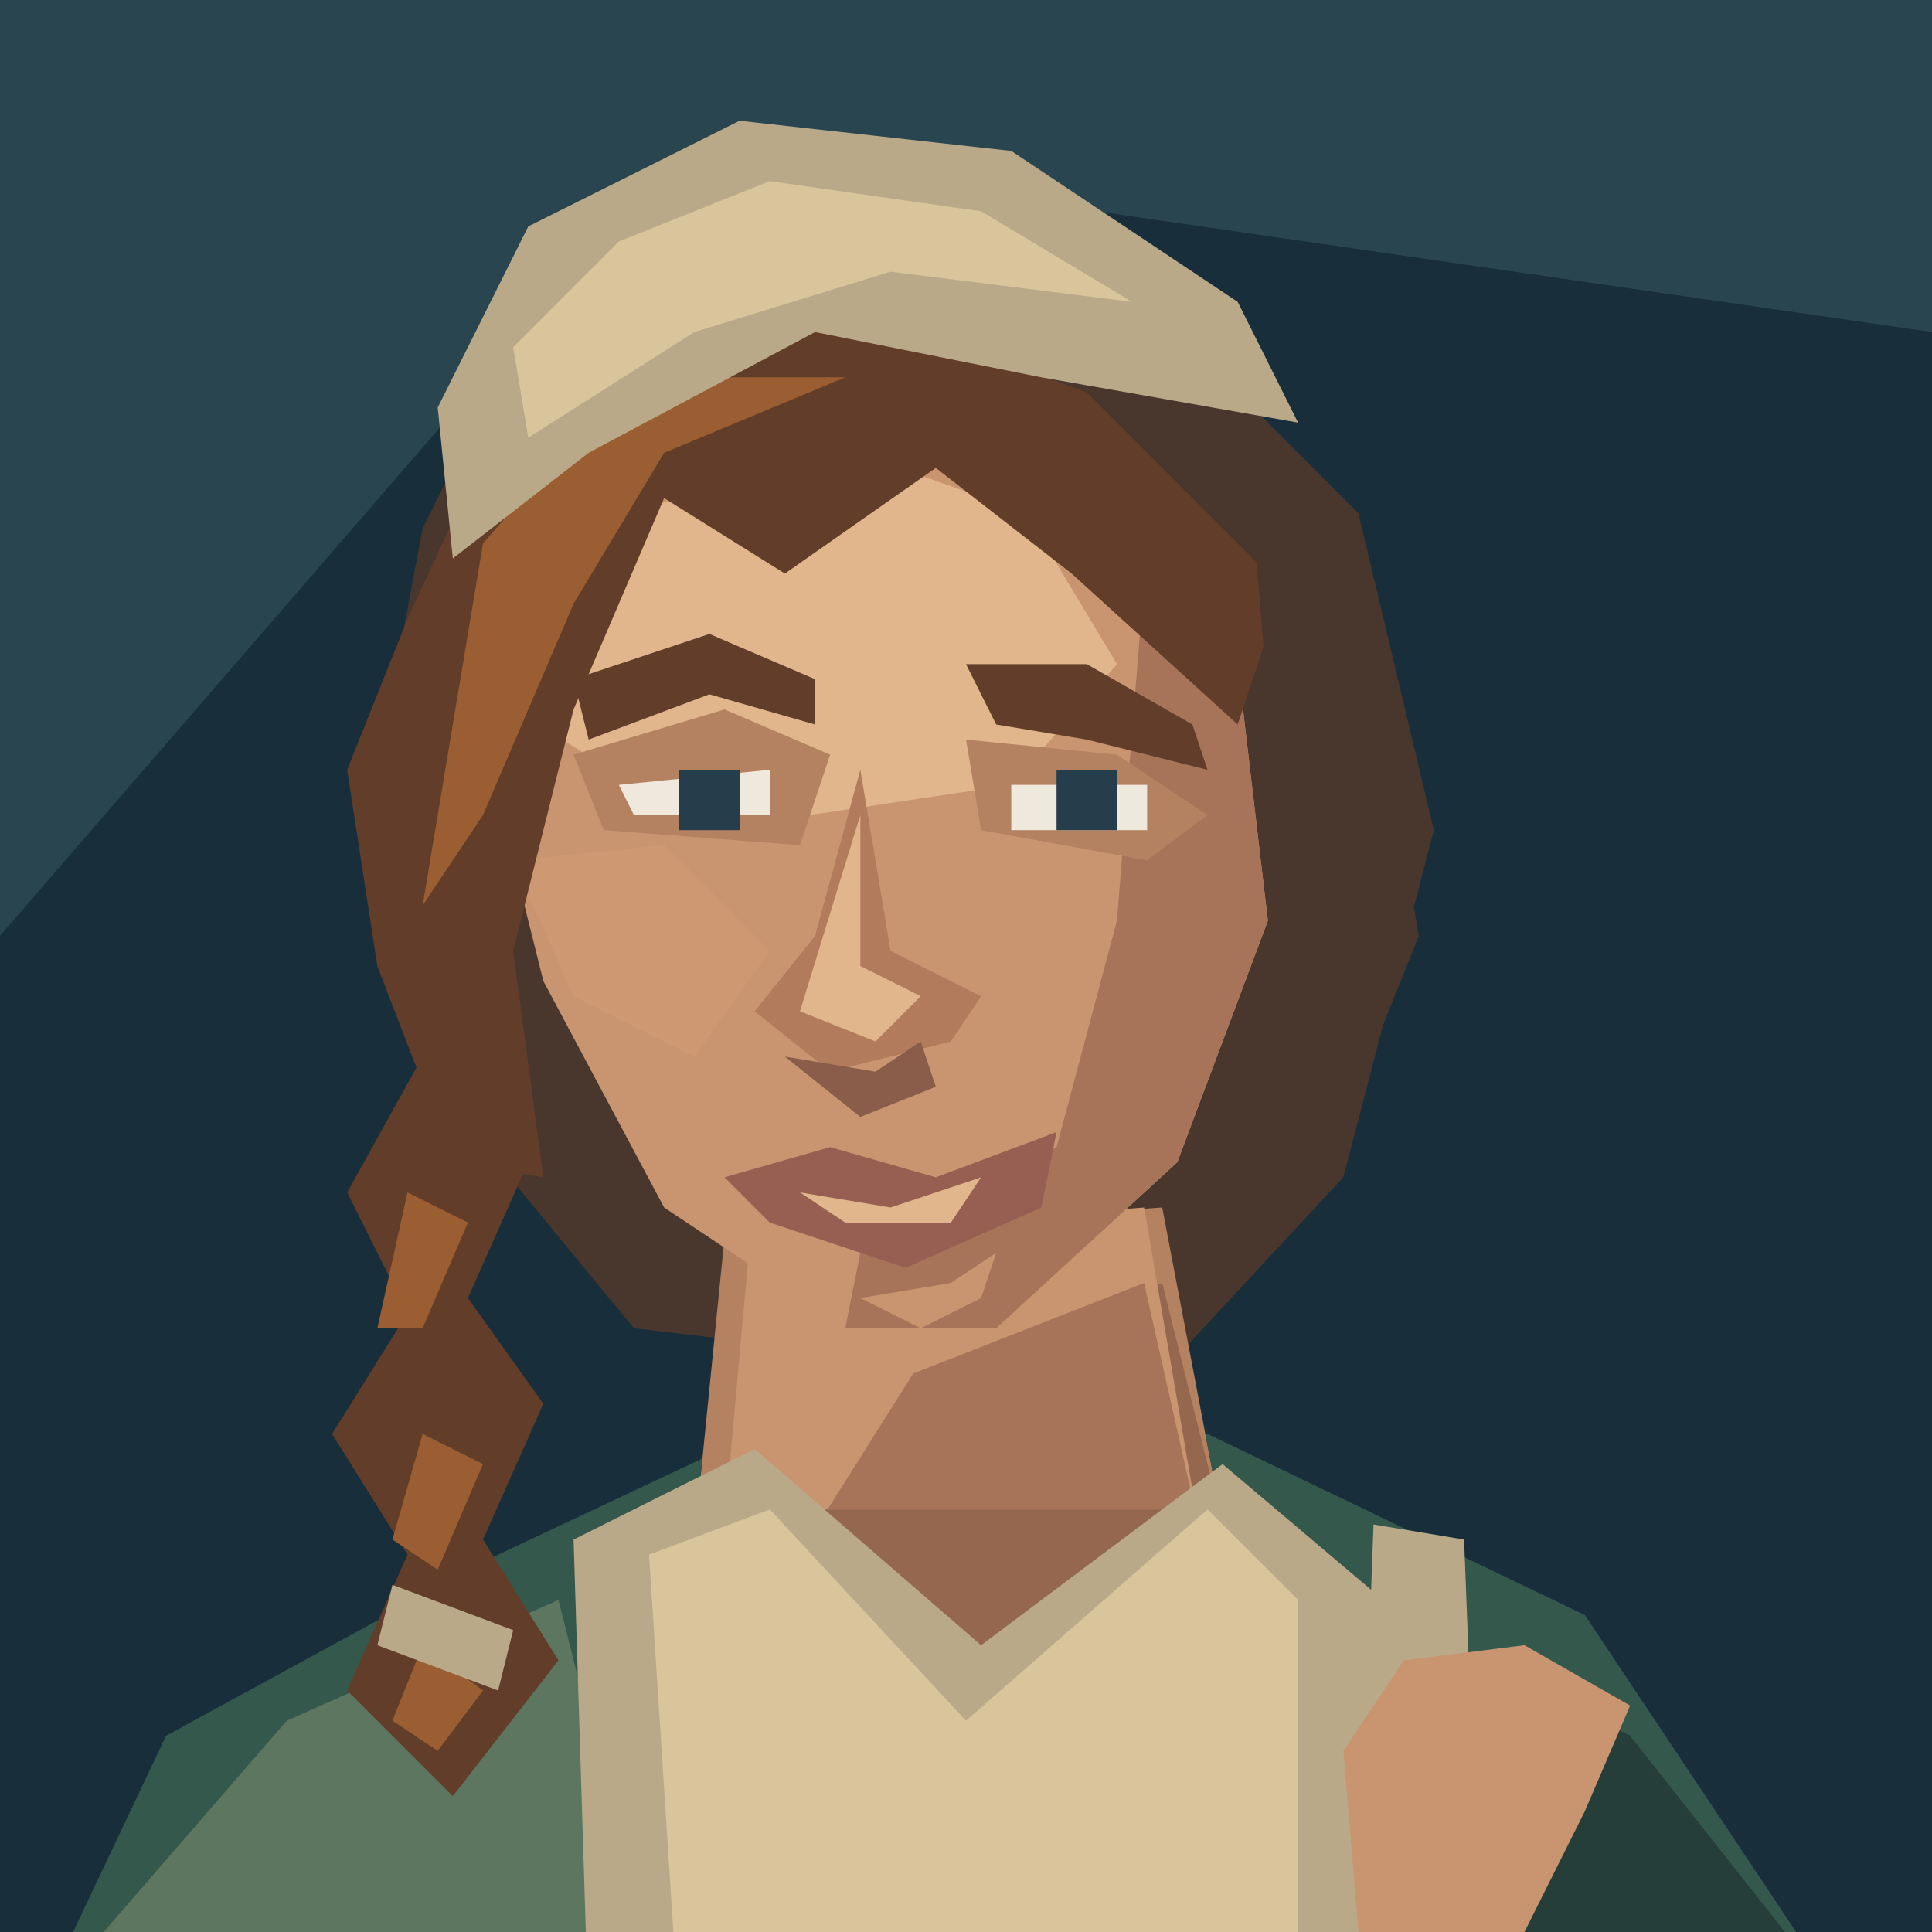
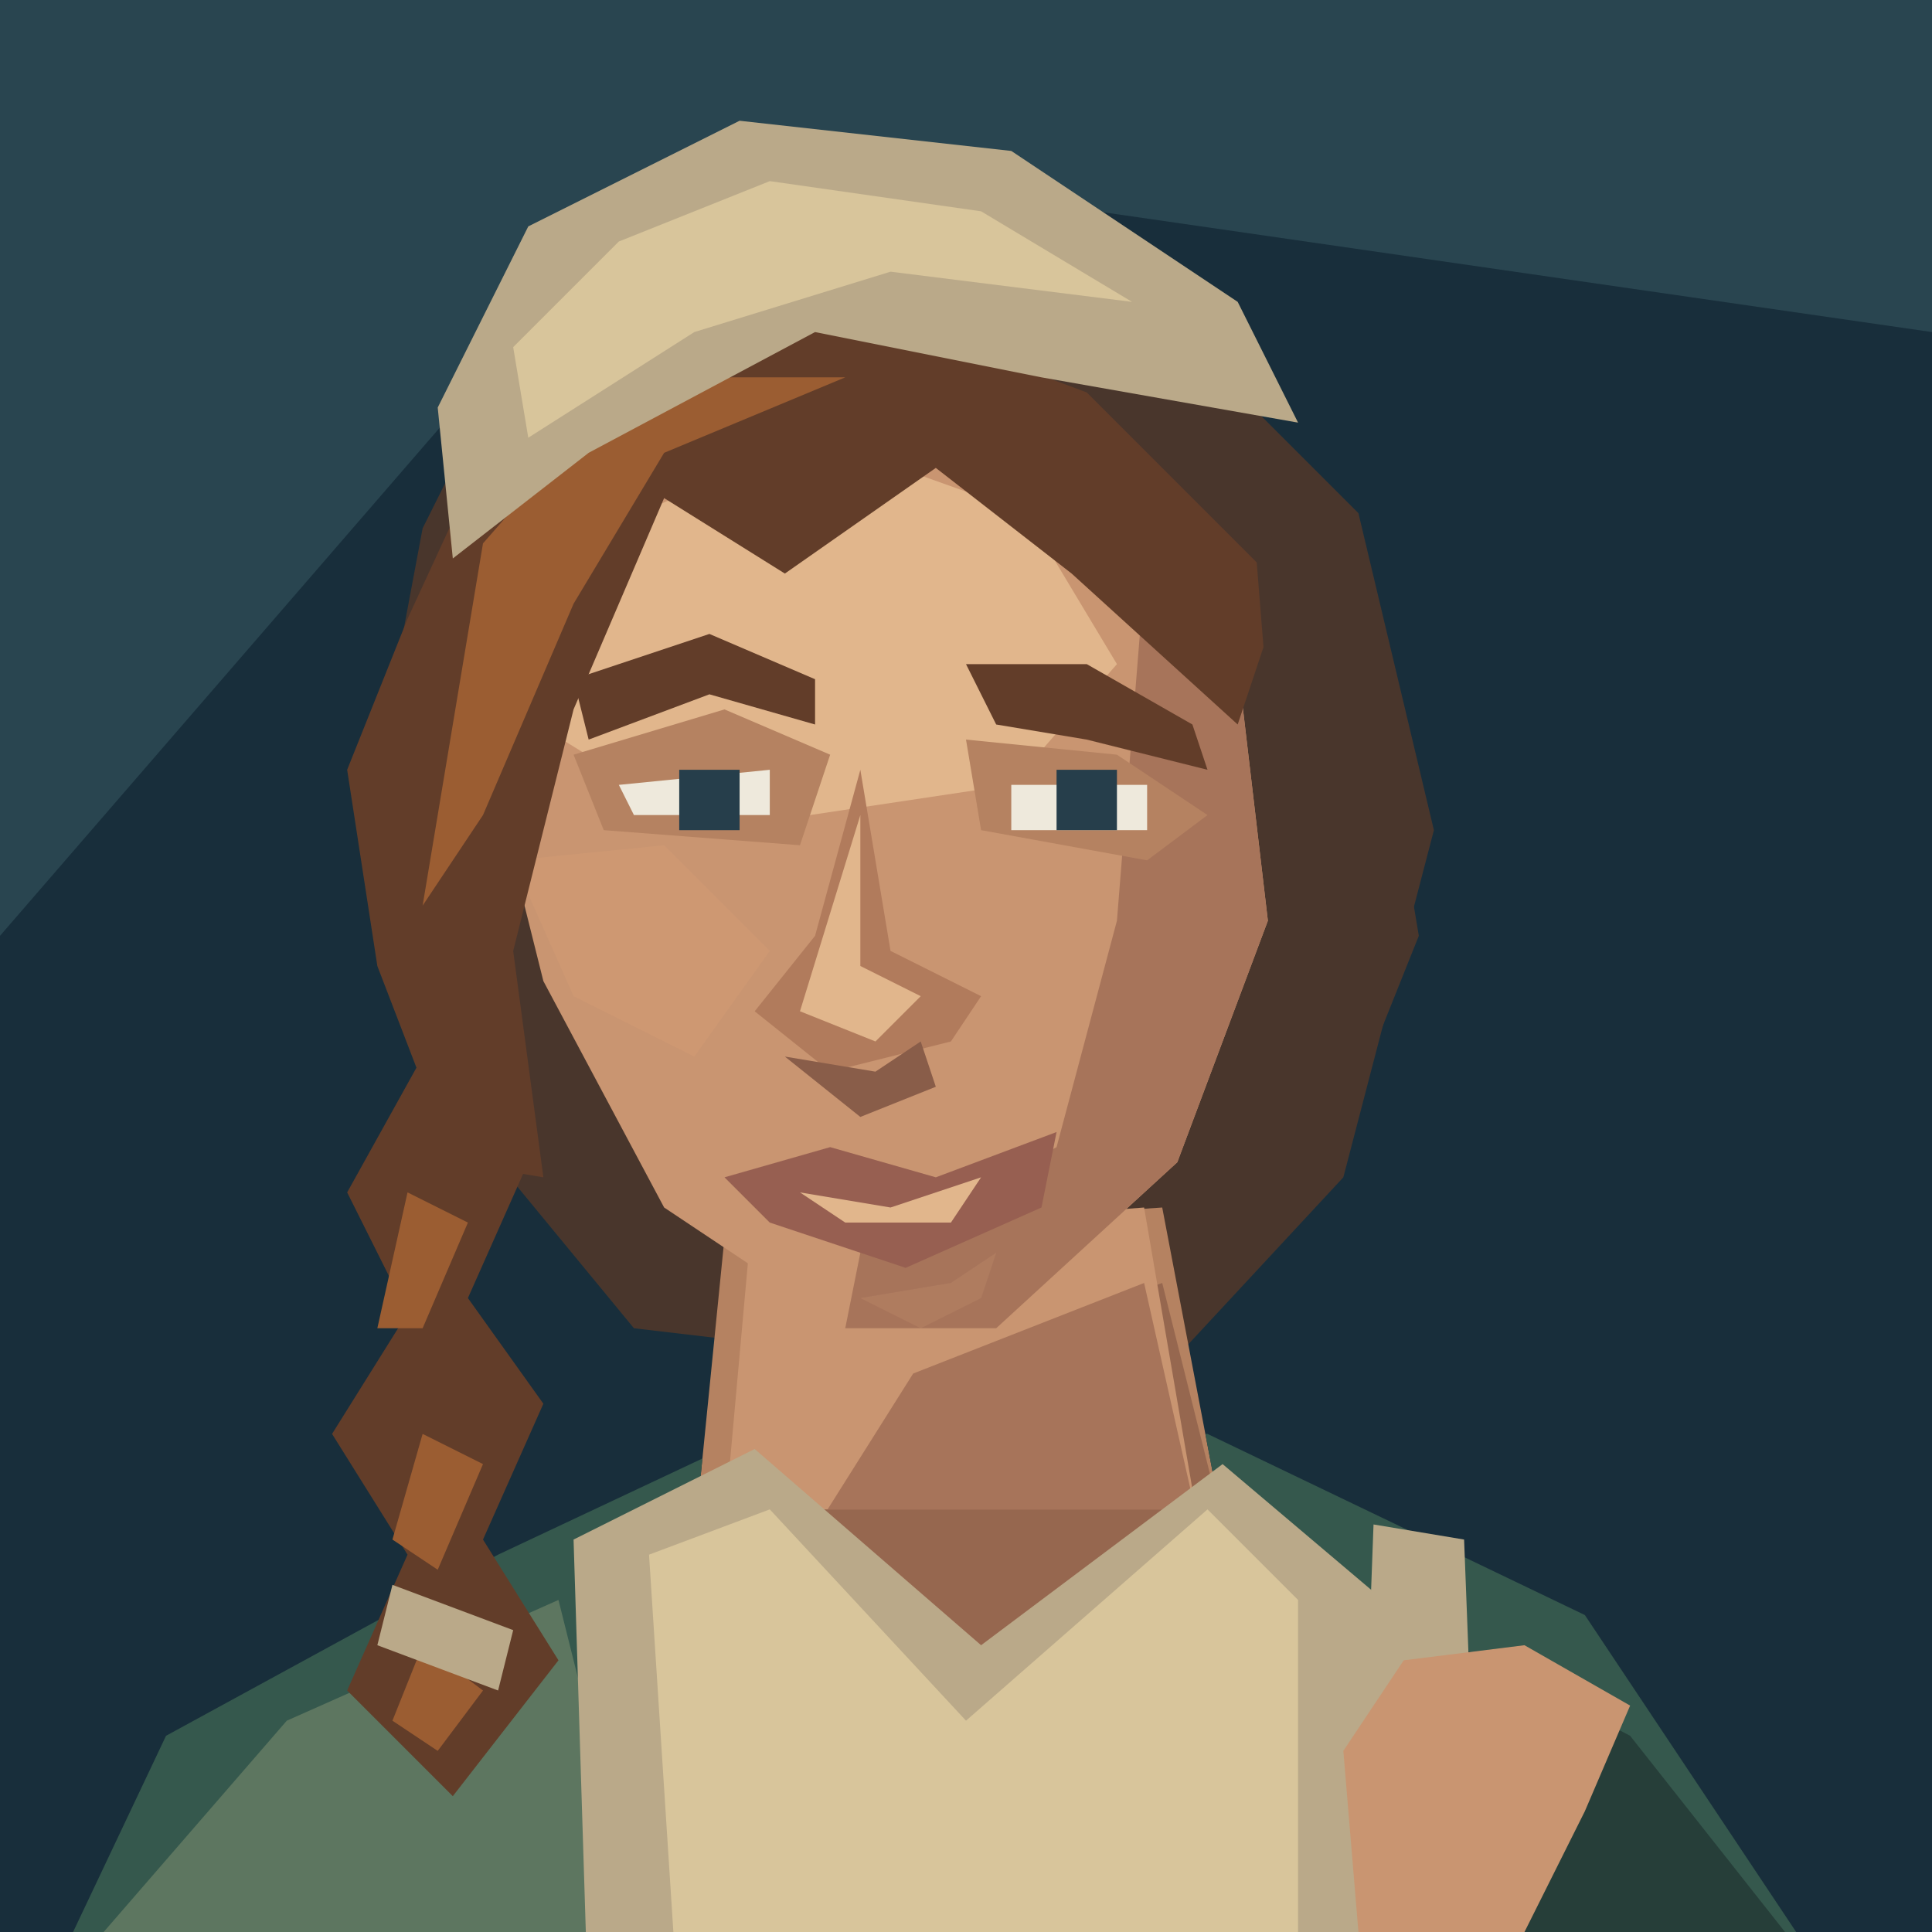
<svg xmlns="http://www.w3.org/2000/svg" width="128" height="128" viewBox="0 0 128 128">
  <path d="M0 0H128V128H0Z" fill="#182e3b" />
  <path d="M0 0H128V22L45 10L0 62Z" fill="#294550" />
  <path d="M28 35L35 21 54 14 75 19 90 34 95 55 89 78 76 92 42 88 28 71 25 51Z" fill="#49362c" />
  <g transform="translate(0 6)" data-part="neck">
    <path d="M48 76L46 96 63 108 81 95 77 74Z" fill="#b58261" />
    <path d="M60 85L77 79 81 95 65 105 53 95Z" fill="#96674f" />
  </g>
  <g data-part="neck-root">
    <polygon points="49.70,82 48.08,100 79.23,100 75.80,80" fill="#c99571" />
    <polygon points="60.50,91 75.80,85 79.17,100 54.83,100" fill="#a7745a" />
  </g>
  <g transform="translate(0 6)" data-part="clothing">
    <defs>
      <clipPath id="shoulder-neckline" clipPathUnits="userSpaceOnUse">
        <path d="M0 0H128V160H0Z M48 76L46 96 63 108 81 95 77 74Z" clip-rule="evenodd" />
      </clipPath>
    </defs>
    <g clip-path="url(#shoulder-neckline)">
      <path d="M2 128L11 109 33 97 50 89H80L105 101 123 128Z" fill="#35584d" />
      <path d="M6 123L19 108 37 100 44 128Z" fill="#5d7660" />
      <path d="M87 98L108 109 123 128H89Z" fill="#263e39" />
    </g>
    <path d="M38 96L50 90 65 103 81 91 94 102 92 128H39Z" fill="#baa989" />
    <path d="M43 97L51 94 64 108 80 94 86 100 86 128H45Z" fill="#d8c59b" />
  </g>
  <path d="M39 33L55 25 72 30 82 44 84 61 78 77 66 88 56 88 44 80 36 65 32 49 32 42Z" fill="#c99571" />
  <path d="M40 35L54 29 68 34 74 44 67 52 47 55 34 47Z" fill="#e1b68c" />
  <path d="M76 36L82 44 84 61 78 77 66 88H56L57 83 70 76 74 61Z" fill="#a7745a" />
  <path d="M34 57L44 56 51 63 46 70 38 66Z" fill="#ce9872" />
  <path d="M38 50L48 47 55 50 53 56 40 55Z M64 49L74 50 80 54 76 57 65 55Z" fill="#b58261" />
  <path d="M38 45L47 42 54 45 54 48 47 46 39 49Z M64 44L72 44 79 48 80 51 72 49 66 48Z" fill="#623d29" />
  <path d="M41 52L51 51V54H42Z M67 52H76V55H67Z" fill="#eee9dc" />
  <path d="M45 51H49V55H45Z M70 51H74V55H70Z" fill="#263e4b" />
  <path d="M57 51L54 62 50 67 55 71 63 69 65 66 59 63Z" fill="#b17b5c" />
  <path d="M57 54L57 64 61 66 58 69 53 67Z" fill="#e1b68c" />
  <path d="M52 70L58 71 61 69 62 72 57 74Z" fill="#895d49" />
  <path d="M48 78L55 76 62 78 70 75 69 80 60 84 51 81Z" fill="#975f51" />
  <path d="M53 79L59 80 65 78 63 81H56Z" fill="#e1b68c" />
-   <path d="M57 86L63 85 66 83 65 86 61 88Z" fill="#c99571" />
+   <path d="M57 86L63 85 66 83 65 86 61 88Z" fill="#c99571" data-part="chin-highlight" opacity=".25" />
  <path d="M27 41L33 28 44 21 56 20 72 26 85 39 82 48 71 38 62 31 52 38 44 33 38 47 34 63 36 78 30 77 25 64 23 51Z" fill="#623d29" />
  <path d="M32 36L39 28 46 25 56 25 44 30 38 40 32 54 28 60Z" fill="#9b5d32" />
  <path d="M83 34L91 44 94 62 88 77 80 84 80 75 85 59Z" fill="#49362c" />
  <path d="M28 70L35 77 31 86 36 93 32 102 37 110 30 119 23 112 27 103 22 95 27 87 23 79Z" fill="#623d29" />
  <path d="M27 79L31 81 28 88 25 88Z M28 95L32 97 29 104 26 102Z M28 109L32 112 29 116 26 114Z" fill="#9b5d32" />
  <path d="M26 105L34 108 33 112 25 109Z" fill="#baa989" />
  <path d="M29 27L35 15 49 8 67 10 82 20 86 28 69 25 54 22 39 30 30 37Z" fill="#baa989" />
  <path d="M34 23L41 16 51 12 65 14 75 20 59 18 46 22 35 29Z" fill="#d8c59b" />
  <path d="M91 101L97 102 98 128H90Z" fill="#baa989" />
  <path d="M89 116L93 110 101 109 108 113 105 120 101 128H90Z" fill="#c99571" />
</svg>
